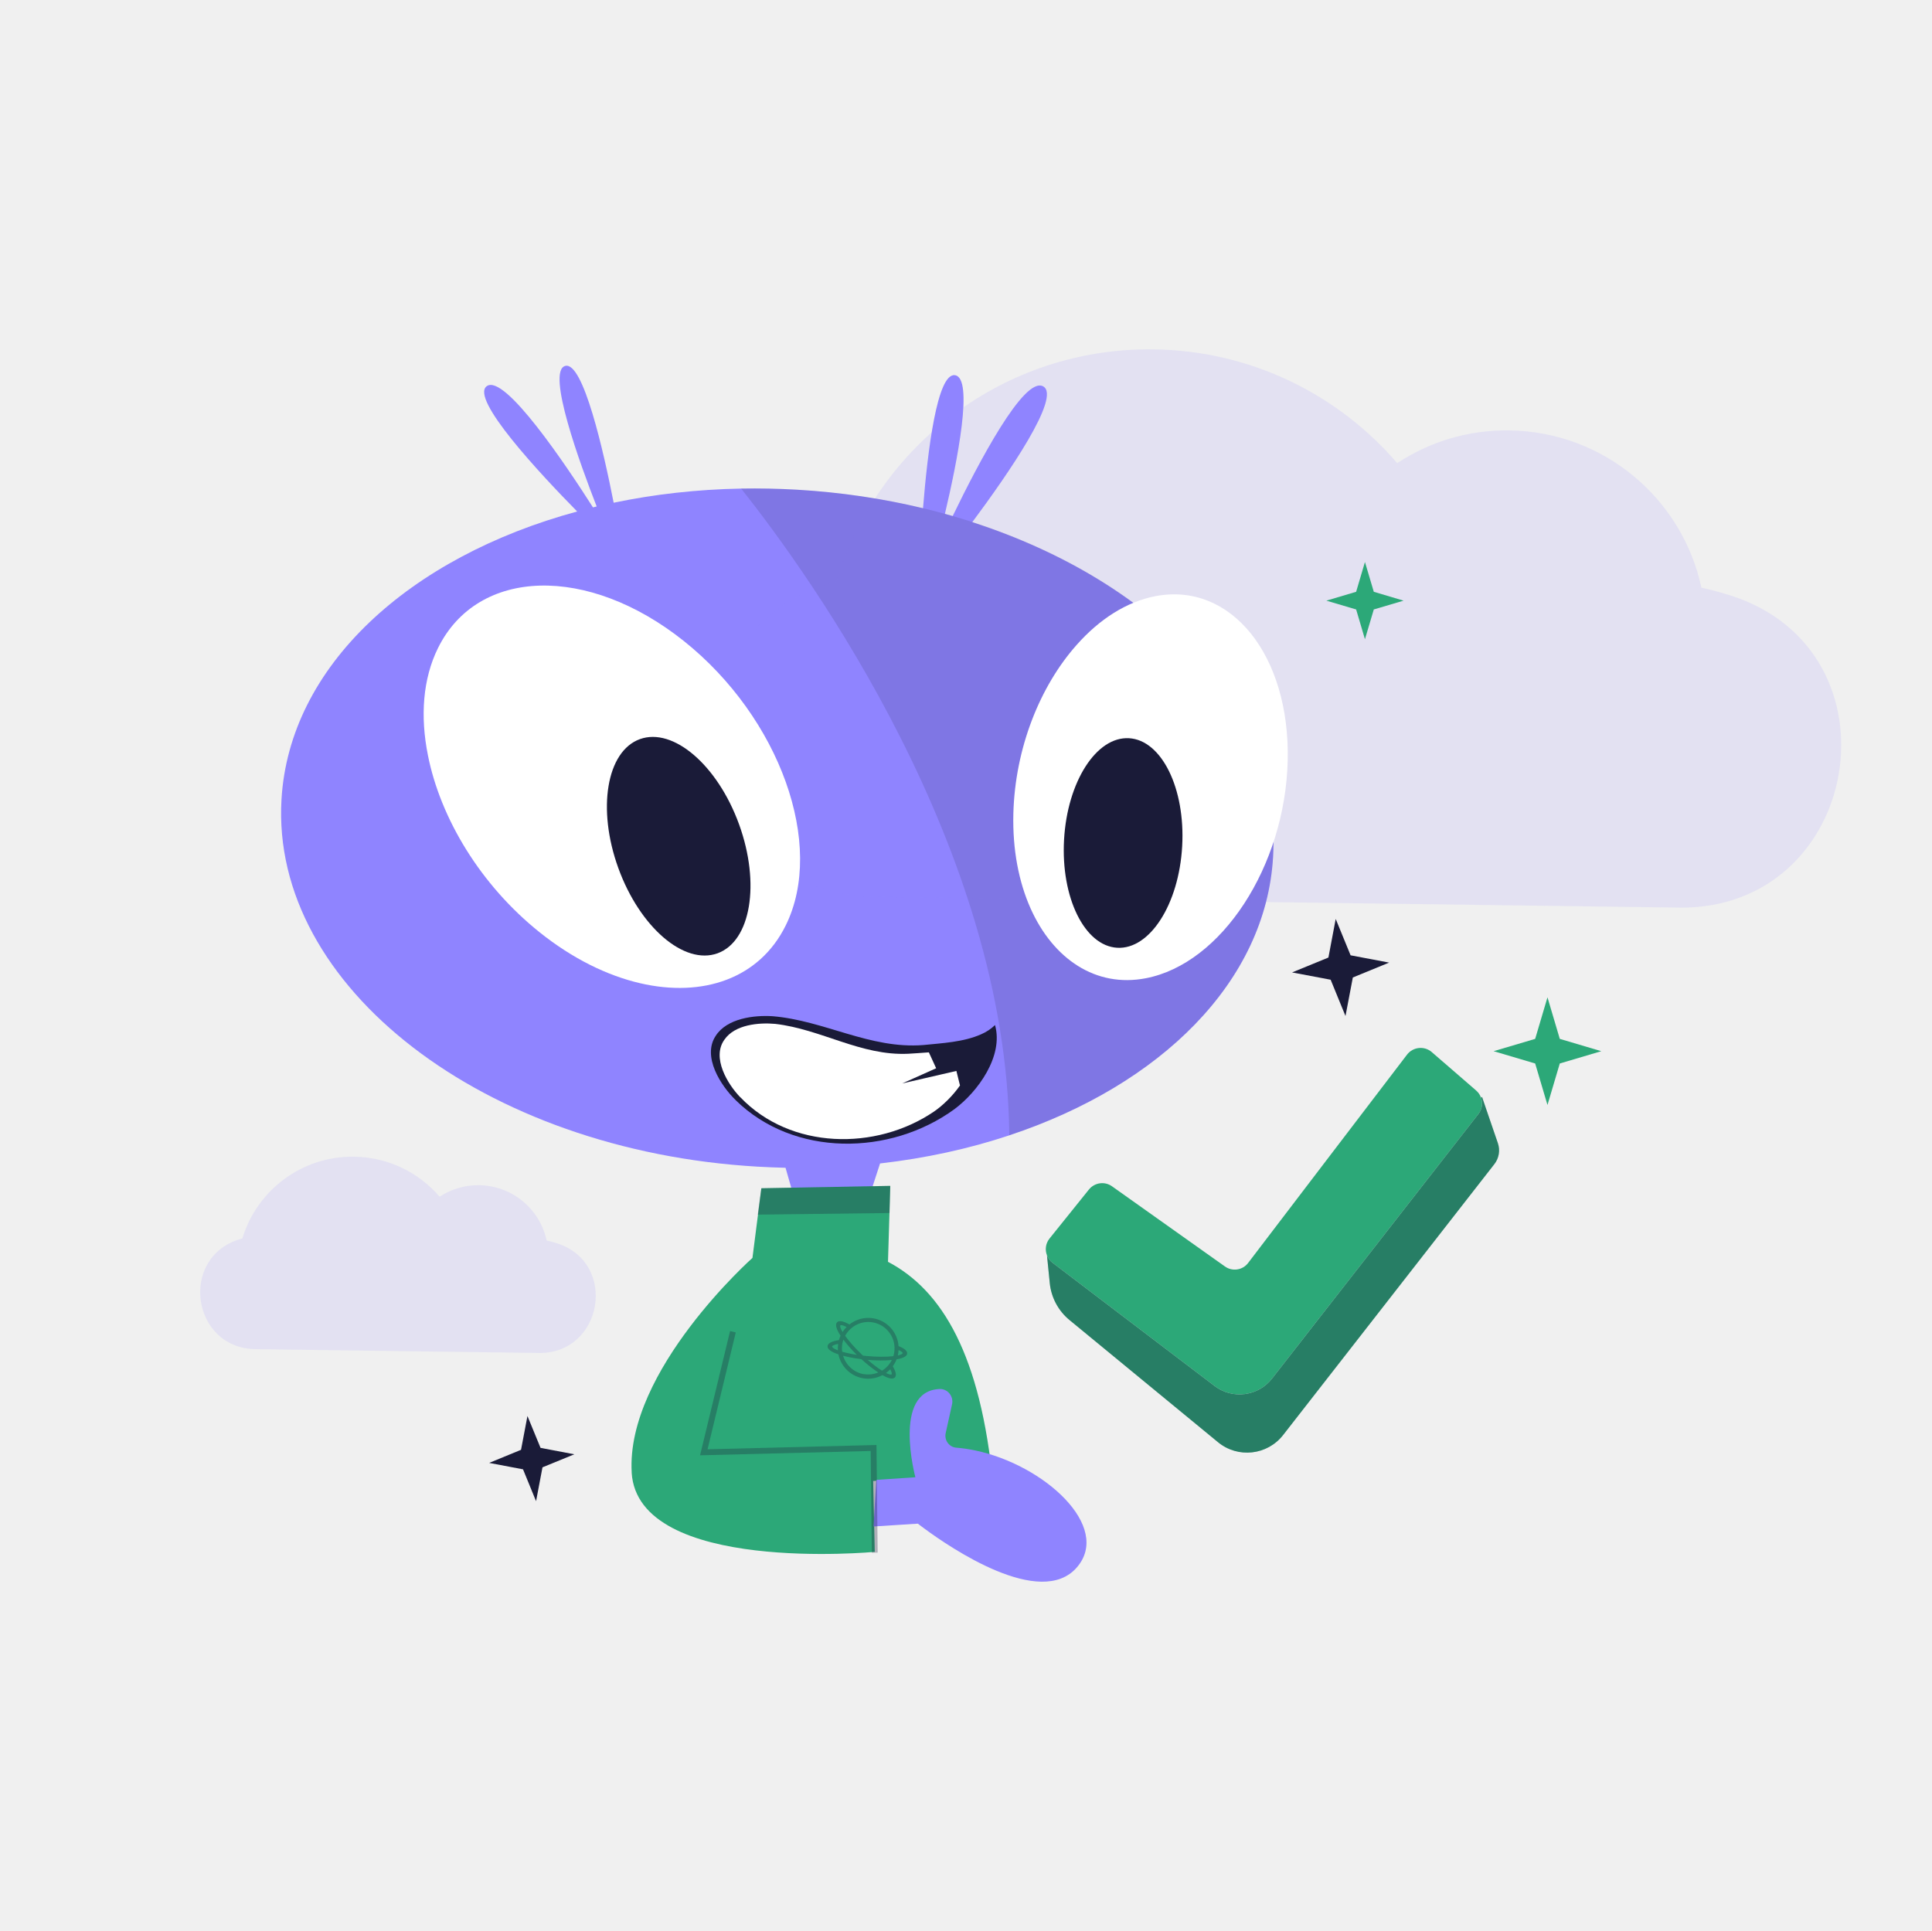
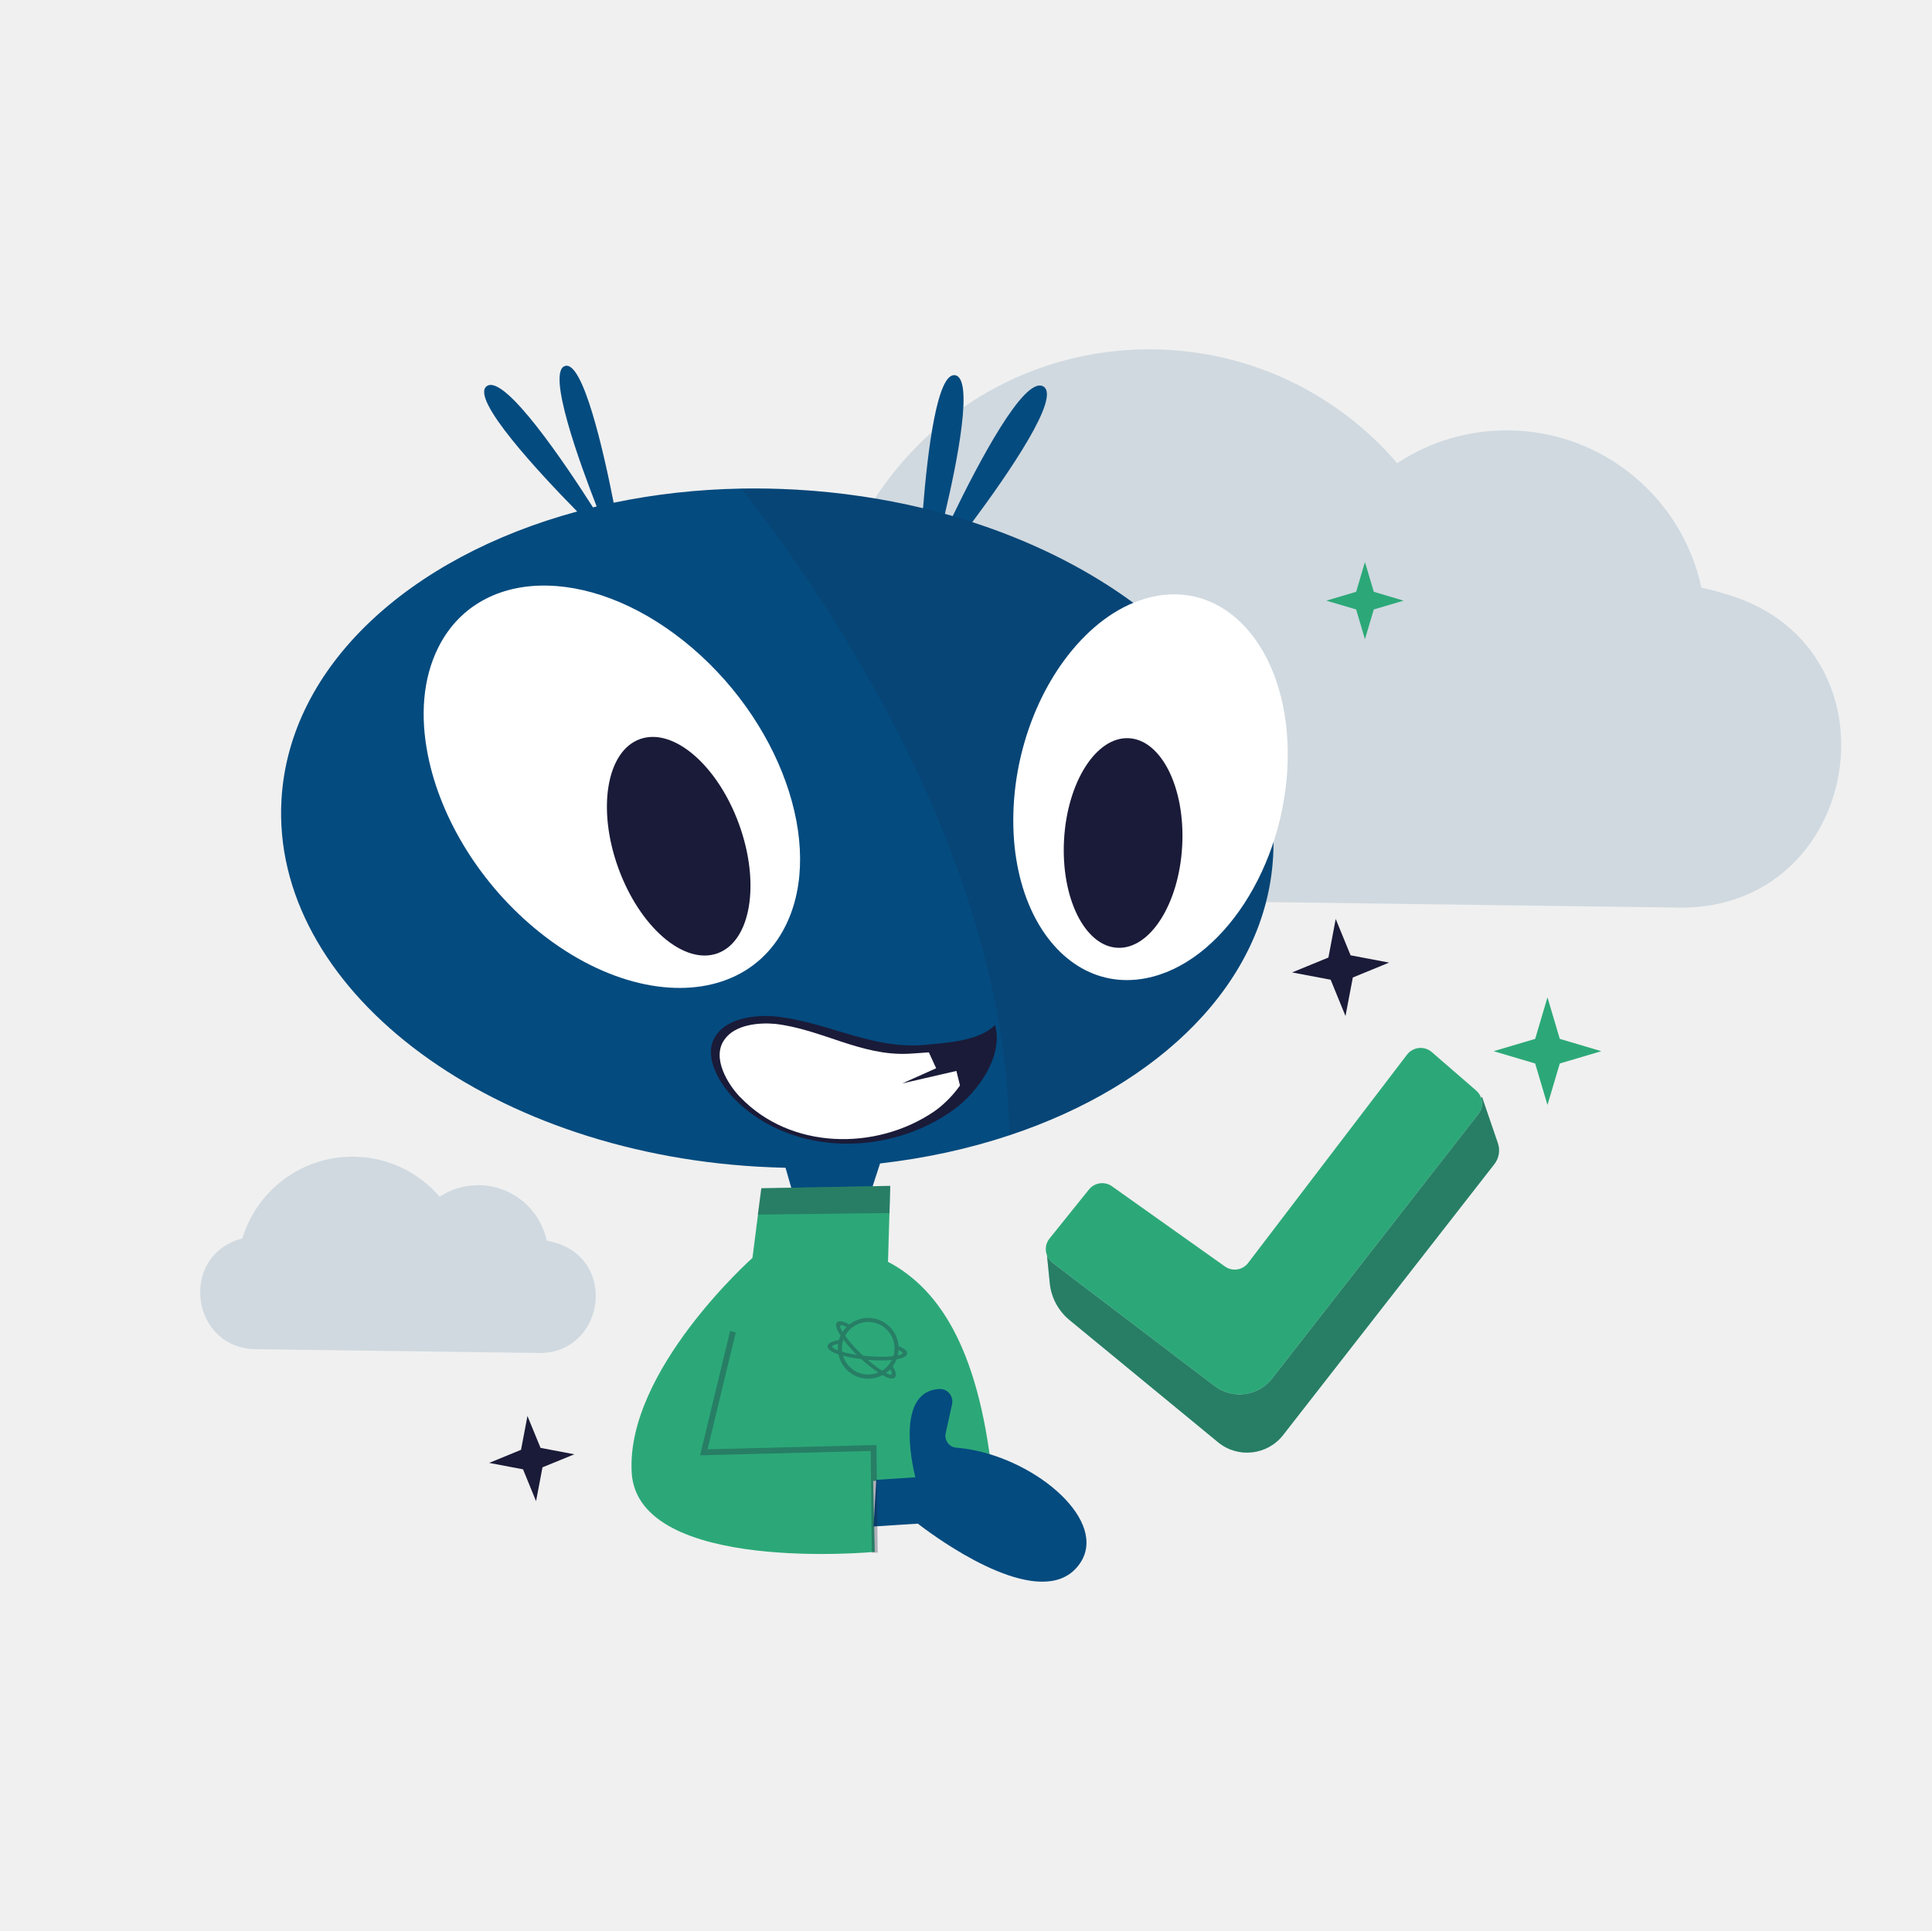
<svg xmlns="http://www.w3.org/2000/svg" id="All_Done" data-name="All Done" viewBox="0 0 397.13 396.85">
  <defs>
    <style>
      .cls-1 {
        fill: #fff;
      }

      .cls-2 {
        fill: none;
      }

      .cls-3, .cls-4 {
        opacity: .14;
      }

      .cls-3, .cls-5 {
-         fill: #8f84ff;
+         fill: #044b7f;
      }

      .cls-6 {
        fill: #2ca878;
      }

      .cls-7 {
        fill: #be4e3d;
      }

      .cls-4, .cls-8, .cls-9 {
        fill: #1a1b38;
      }

      .cls-9 {
        opacity: .3;
      }
    </style>
  </defs>
  <path class="cls-5" d="M199.87,107.33c7.45-10.02,18.33-25.82,14.56-27.9-3.92-2.16-13.34,15.79-18.6,26.66-.53-.15-1.06-.3-1.6-.45,2.54-10.74,5.99-28.03,2.04-28.51-3.63-.44-5.59,15.53-6.54,27.35-8.24-1.98-16.94-3.29-25.96-3.81-3.86-.22-7.67-.29-11.42-.23-9.11.17-17.9,1.17-26.21,2.91-2.05-10.45-6.25-29.06-9.94-28.13-3.99,1,3.13,20.41,6.45,28.9-.26.06-.51.13-.76.19-5.32-8.35-18.16-27.61-21.84-24.92-3.48,2.54,10.93,17.97,18.59,25.76-34.52,9.36-59.2,31.77-60.78,59.24-2.22,38.43,41.63,72.21,97.91,75.45,1.91.11,3.81.18,5.7.23l6.22,21.64,5.9-.05,7.31-22.48c9.38-1.07,18.31-3.03,26.57-5.78,31.05-10.3,52.75-31.56,54.22-57.26,1.71-29.68-24.05-56.58-61.82-68.79Z" />
  <path class="cls-3" d="M345.05,186.58l-165.33-2.21c-37.84-.51-45.07-54.14-8.68-64.51.28-.08.56-.16.85-.23,8.42-27.99,34.57-48.22,65.25-47.81,20.06.27,37.94,9.29,50.06,23.39,6.61-4.36,14.54-6.85,23.05-6.73,19.47.26,35.57,14.07,39.48,32.33,2.06.45,4.08,1,6.06,1.63,35.84,11.5,26.91,64.65-10.73,64.15Z" />
  <path class="cls-3" d="M110.7,278.14l-58.13-.78c-13.3-.18-15.85-19.04-3.05-22.68.1-.03.2-.06.3-.08,2.96-9.84,12.16-16.96,22.95-16.81,7.05.09,13.34,3.27,17.6,8.23,2.32-1.53,5.11-2.41,8.11-2.37,6.85.09,12.51,4.95,13.88,11.37.72.16,1.43.35,2.13.57,12.6,4.04,9.46,22.73-3.77,22.56Z" />
  <path class="cls-2" d="M290.61,254.6s-.08-.01-.12-.01h-.04M291.27,255.23c.62.05,1.21.05,1.79.01,1.24-.09,2.41-.34,3.48-.77.18-.07.36-.15.53-.22.36-.16.69-.33,1.02-.53.45-.26.9-.59,1.36-.98.82-.7,1.5-1.56,2.06-2.53s.94-2.06,1.15-3.22c.21-1.19.24-2.45.07-3.76-.09-.75-.22-1.37-.41-1.94s-.44-1.12-.74-1.64c-.28-.48-.63-.94-1.04-1.37-.36-.37-.78-.73-1.28-1.08-.86-.59-1.87-1.06-3.02-1.35-.51-.13-1.07-.22-1.72-.29-.54-.05-1.11-.07-1.69-.04-.55.03-1.13.09-1.76.21-.55.09-1.11.24-1.65.42-.37.12-.74.28-1.1.44-.18.08-.36.16-.51.25-.54.28-1.11.63-1.73,1.08-.18.13-.37.28-.54.42" />
  <polygon class="cls-7" points="326.48 237.23 326.48 237.23 326.48 237.23 326.48 237.23" />
  <polygon class="cls-6" points="280.57 115.54 278.76 121.66 272.64 123.48 278.76 125.29 280.57 131.41 282.39 125.29 288.51 123.48 282.39 121.66 280.57 115.54" />
  <polygon class="cls-8" points="274.56 188.92 273.06 196.85 265.59 199.91 273.52 201.41 276.57 208.87 278.08 200.95 285.54 197.89 277.62 196.39 274.56 188.92" />
  <polygon class="cls-8" points="108.42 291.1 107.1 298.05 100.55 300.74 107.51 302.06 110.19 308.61 111.51 301.65 118.06 298.97 111.11 297.65 108.42 291.1" />
  <path class="cls-1" d="M90.04,133.21c8.17-16.54,30.8-17.17,50.54-1.42,19.73,15.76,29.11,41.95,20.92,58.48-5.38,10.89-17.01,14.87-29.96,11.85-6.73-1.57-13.82-5.03-20.58-10.43-12.2-9.75-20.43-23.47-23-36.43-1.61-8.02-1.05-15.73,2.08-22.05Z" />
  <path class="cls-8" d="M127.1,178.46c4.41,12.16,13.53,20,20.39,17.52,6.85-2.48,8.84-14.35,4.43-26.51-4.41-12.16-13.53-20-20.39-17.52-6.85,2.48-8.84,14.35-4.43,26.51Z" />
  <path class="cls-6" d="M129.84,302.71c1.25,20.94,49.97,16.32,49.97,16.32l-.33-14.57,13.22-.81,11.46,1.72c-2.55-26.81-10.47-40.09-21.63-45.97l.47-15.61-26.5.49-1.83,14.32s-26.05,23.17-24.82,44.12Z" />
  <path class="cls-5" d="M180.12,304.23l-.39,6.65-.17,2.93,9.11-.58s.5.4,1.38,1.04c5.22,3.85,23.86,16.6,31.32,7.93,7.19-8.34-6.66-21.02-20.9-24.02-1.3-.27-2.61-.47-3.9-.57-1.48-.11-2.5-1.54-2.18-2.99l1.31-5.93c.36-1.63-.9-3.21-2.57-3.14-9.76.41-4.97,18.14-4.97,18.14l-8.03.54Z" />
  <polygon class="cls-9" points="179.21 319.2 180.41 319.18 180.16 297.06 145.44 297.94 151.24 273.92 150.07 273.64 143.9 299.18 178.97 298.29 179.21 319.2" />
  <polygon class="cls-9" points="156.49 244.28 155.75 249.7 182.85 249.37 182.99 243.79 156.49 244.28" />
  <path class="cls-8" d="M151.23,226.18c11.97,11.73,31.74,11.45,44.93,1.86,4.83-3.58,10.17-10.94,8.37-17.31-.8.77-1.74,1.42-2.84,1.89-3.66,1.63-8.02,1.82-11.91,2.22-10.96.86-20.27-5.04-30.98-5.93-3.8-.24-9.38.43-11.68,4.03-2.84,4.25,1.05,10.27,4.11,13.23Z" />
  <path class="cls-1" d="M152.2,225.59c10.28,10.74,27.83,11.05,39.79,2.92,1.86-1.29,3.81-3.18,5.34-5.36l-.74-2.99-11.13,2.57,6.97-3.12-1.5-3.27c-1.44.13-2.87.19-4.25.29-9.73.45-17.83-5.04-27.31-6.14-3.36-.31-8.33.12-10.47,3.25-2.64,3.69.65,9.14,3.28,11.85Z" />
  <path class="cls-9" d="M186.47,278.26c.05-.54-.55-1.05-1.77-1.53-.2-2.82-2.31-5.24-5.22-5.72-1.8-.29-3.54.22-4.88,1.27-1.28-.71-2.14-.87-2.54-.44-.42.44-.18,1.37.72,2.75-.13.29-.25.59-.34.91-1.49.23-2.28.65-2.33,1.24-.06.6.7,1.17,2.23,1.69.51,2.47,2.48,4.49,5.11,4.92,1.4.23,2.76-.03,3.93-.65.67.37,1.23.6,1.66.67.41.07.71,0,.91-.2.37-.39.22-1.16-.44-2.3.32-.43.58-.9.79-1.42,1.39-.24,2.13-.64,2.18-1.2ZM177.6,282.51c-2.11-.35-3.73-1.88-4.3-3.8.74.2,1.57.38,2.46.52.42.07.86.13,1.3.18,1.2,1.1,2.4,2.04,3.47,2.74-.9.37-1.9.51-2.93.34ZM179.35,271.84c2.94.48,4.94,3.27,4.46,6.21-.04.26-.11.51-.19.75-1.43.17-3.38.16-5.44-.03-.25-.02-.52-.05-.78-.08-.09-.09-.19-.17-.28-.26-1.39-1.32-2.59-2.68-3.4-3.82,1.07-1.97,3.3-3.15,5.63-2.77ZM184.71,277.54c.66.3.85.54.84.63,0,.1-.25.31-1.01.48.04-.15.07-.31.1-.46.04-.22.06-.44.07-.65ZM176.12,278.52c-1.13-.17-2.16-.39-3.01-.64-.07-.51-.06-1.04.02-1.58.05-.31.13-.61.23-.9.73.98,1.67,2.05,2.75,3.12ZM173.19,273.83c-.53-.88-.54-1.28-.46-1.36.09-.09.45-.1,1.29.33-.31.31-.59.66-.83,1.03ZM172.24,277.61c-.96-.37-1.22-.67-1.2-.79.01-.13.3-.37,1.25-.55-.07.45-.08.89-.05,1.33ZM183,281.49c.35.67.35.98.28,1.05-.07.08-.41.09-1.16-.28.32-.23.61-.49.88-.77ZM181.3,281.78c-.87-.54-1.87-1.3-2.93-2.22,1.83.16,3.54.16,4.95.02-.46.92-1.16,1.68-2.02,2.2Z" />
  <path class="cls-4" d="M207.46,233.38c-.52-58.9-40.8-114.88-55.11-132.94,3.75-.07,7.57.01,11.42.23,56.3,3.25,100.13,37.02,97.91,75.44-1.47,25.7-23.17,46.96-54.22,57.26Z" />
  <path class="cls-1" d="M237.48,122.56c15.57-2.99,27.74,12.18,27.21,33.87-.55,21.7-13.61,41.7-29.18,44.68-10.24,1.97-19.01-3.93-23.67-14.36-2.42-5.42-3.73-12.08-3.54-19.51.35-13.41,5.46-26.17,13.01-34.66,4.65-5.26,10.23-8.88,16.18-10.02Z" />
  <path class="cls-8" d="M218.72,172.62c-.67,11.9,4.22,21.84,10.93,22.22,6.71.38,12.68-8.96,13.35-20.86.67-11.9-4.22-21.84-10.93-22.22-6.71-.38-12.68,8.96-13.35,20.86Z" />
  <path class="cls-6" d="M307.17,239.32l-43.42,55.69c-3.25,4.17-9.31,4.84-13.39,1.47l-30.51-25.1c-2.31-1.9-3.78-4.64-4.07-7.63l-.57-5.68c.22.59.6,1.12,1.14,1.53l33.31,25.33c3.68,2.81,8.97,2.13,11.82-1.53l17.8-22.82,24.63-31.59c.76-.98.93-2.23.53-3.31l.19-.19,3.26,9.51c.51,1.47.23,3.1-.72,4.32Z" />
  <path class="cls-6" d="M303.91,228.99l-24.63,31.59-17.8,22.82c-2.85,3.66-8.14,4.34-11.82,1.53l-33.31-25.33c-.54-.41-.92-.94-1.14-1.53-.44-1.12-.29-2.44.52-3.45l8.1-10.08c1.17-1.44,3.24-1.74,4.75-.66l23.2,16.47c1.53,1.1,3.66.78,4.79-.73l16.52-21.67,16.13-21.14c1.23-1.6,3.55-1.85,5.08-.53l9.13,7.91c.48.42.82.93,1.01,1.49.4,1.08.23,2.33-.53,3.31Z" />
  <polygon class="cls-6" points="318.09 205.03 315.56 213.57 307.02 216.1 315.56 218.63 318.09 227.16 320.62 218.63 329.15 216.1 320.62 213.57 318.09 205.03" />
  <path class="cls-9" d="M307.17,239.32l-43.42,55.69c-3.25,4.17-9.31,4.84-13.39,1.47l-30.51-25.1c-2.31-1.9-3.78-4.64-4.07-7.63l-.57-5.68c.22.59.6,1.12,1.14,1.53l33.31,25.33c3.68,2.81,8.97,2.13,11.82-1.53l17.8-22.82,24.63-31.59c.76-.98.93-2.23.53-3.31l.19-.19,3.26,9.51c.51,1.47.23,3.1-.72,4.32Z" />
</svg>
